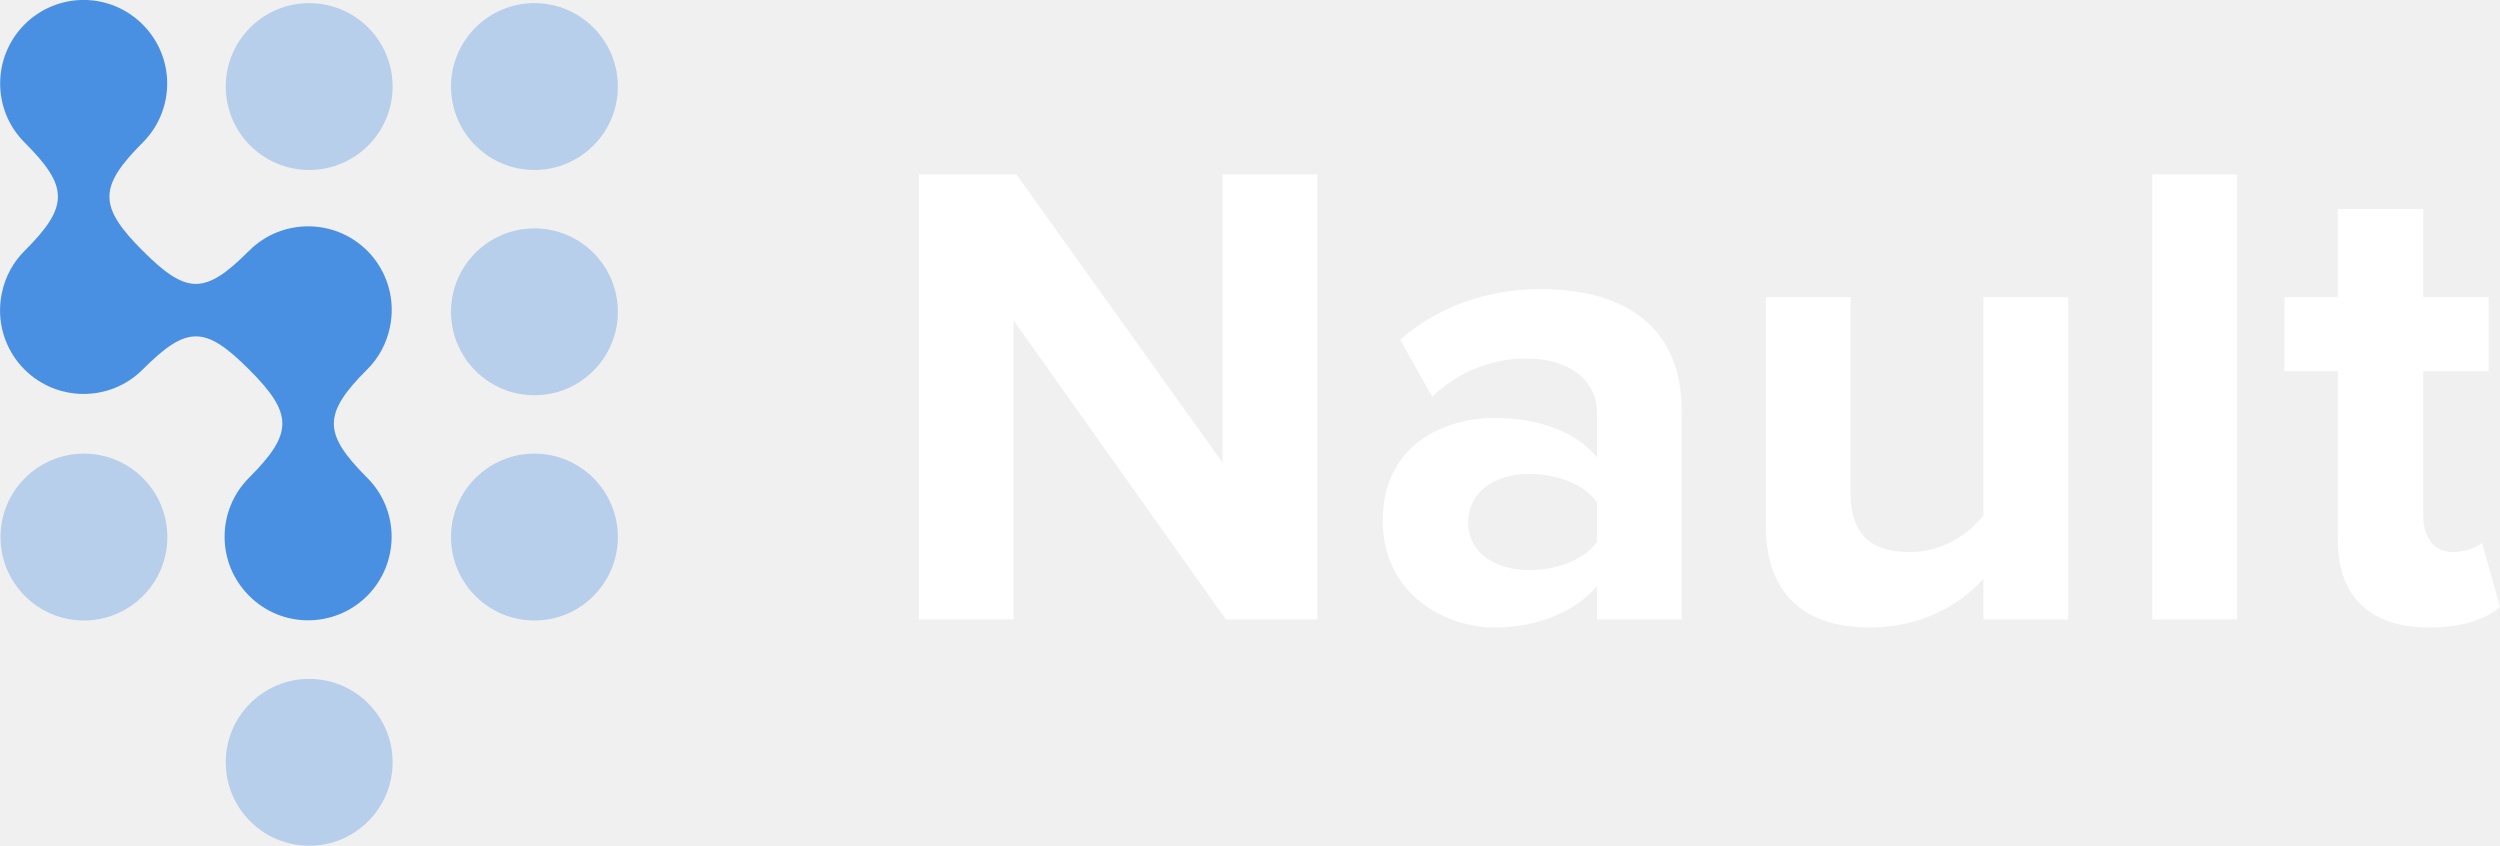
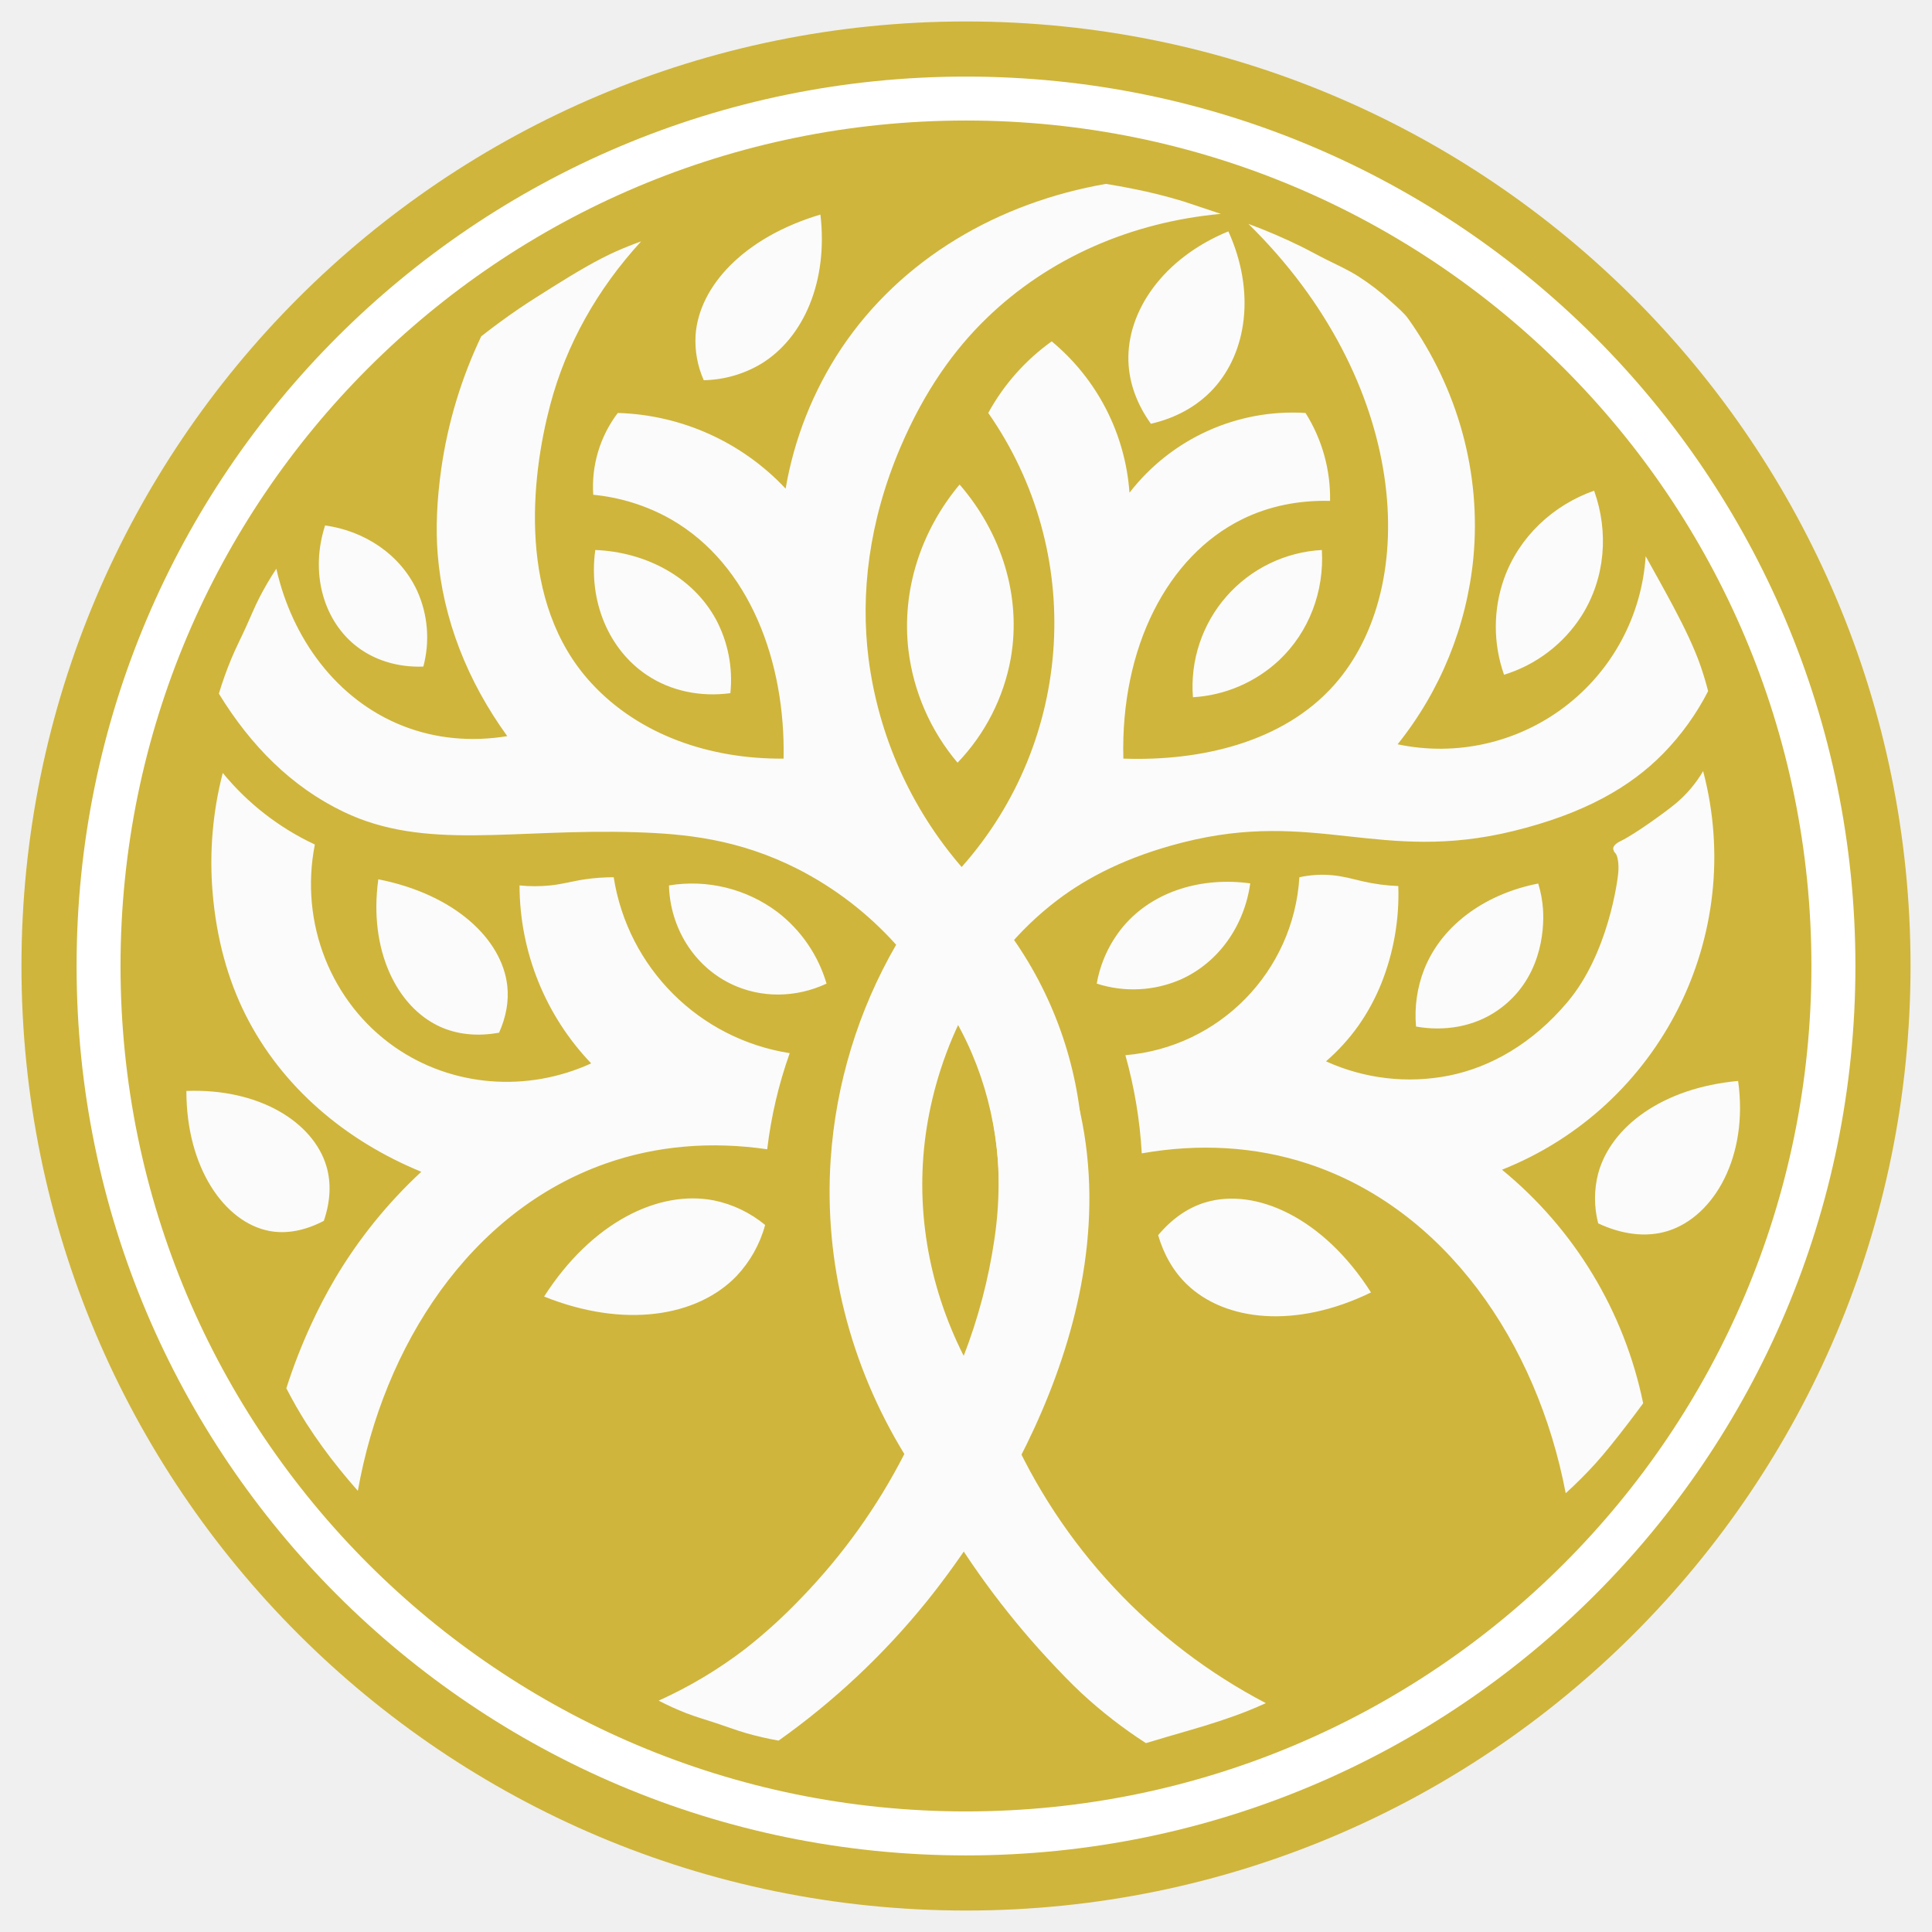
- <svg xmlns="http://www.w3.org/2000/svg" version="1.1" id="Layer_1" x="0px" y="0px" viewBox="443 143.1 1498.3 506.9" style="enable-background:new 443 143.1 1498.3 506.9;" xml:space="preserve">
-   <style type="text/css">
- 	.st0{fill:#4A90E2;}
- 	.st1{fill:#B7CFEA;}
- 	.st2{fill:#FFF;}
- </style>
-   <g transform="translate(-233.7 -345.73)">
-     <path class="st0" d="M826,845.9c-19.6-19.6-19.6-51.2,0-70.8c26.6-26.6,26.5-38.3,0-64.8c-26.5-26.5-37.3-26.5-63.8,0   c-19.5,19.5-51.2,19.5-70.8,0c-12.1-12.1-17.2-29.5-13.5-46.2c2-9.5,6.7-18.2,13.6-25c26.6-26.6,26.5-38.3,0-64.8   c-19.6-19.5-19.6-51.2-0.1-70.8c0,0,0,0,0,0c9.4-9.4,22.1-14.7,35.4-14.7c13.3,0,26,5.3,35.4,14.7c19.6,19.6,19.6,51.2,0,70.8   c-26.6,26.6-26.5,38.3,0,64.8c26.5,26.5,37.3,26.5,63.8,0c19.5-19.5,51.2-19.5,70.8,0c12.1,12.1,17.2,29.5,13.5,46.2   c-2,9.5-6.7,18.2-13.6,25c-26.6,26.6-26.5,38.3,0,64.8c19.6,19.5,19.6,51.2,0.1,70.8c0,0,0,0,0,0   C877.2,865.5,845.5,865.5,826,845.9L826,845.9z" />
-     <path class="st1" d="M727,760.7c27.6,0,50,22.4,50,50s-22.4,50-50,50s-50-22.4-50-50S699.4,760.7,727,760.7z" />
-     <path class="st1" d="M862,490.7c27.6,0,50,22.4,50,50c0,27.6-22.4,50-50,50s-50-22.4-50-50C812,513.1,834.4,490.7,862,490.7z" />
-     <path class="st1" d="M997,490.7c27.6,0,50,22.4,50,50c0,27.6-22.4,50-50,50s-50-22.4-50-50C947,513.1,969.4,490.7,997,490.7z" />
-     <path class="st1" d="M997,625.7c27.6,0,50,22.4,50,50c0,27.6-22.4,50-50,50s-50-22.4-50-50C947,648.1,969.4,625.7,997,625.7z" />
-     <path class="st1" d="M997,760.7c27.6,0,50,22.4,50,50s-22.4,50-50,50s-50-22.4-50-50S969.4,760.7,997,760.7z" />
-     <path class="st1" d="M862,895.7c27.6,0,50,22.4,50,50s-22.4,50-50,50s-50-22.4-50-50S834.4,895.7,862,895.7z" />
-     <path class="st2" d="M1411.4,860.1h54.8V593.3h-56.8v172.8l-123.6-172.8h-58.4v266.8h56.8V680.9L1411.4,860.1z M1633.8,860.1h50.8   V735.3c0-55.6-40.4-73.2-84.4-73.2c-30.4,0-60.8,9.6-84.4,30.4l19.2,34c16.4-15.2,35.6-22.8,56.4-22.8c25.6,0,42.4,12.8,42.4,32.4   v26.8c-12.8-15.6-35.6-23.6-61.2-23.6c-30.8,0-67.2,16.4-67.2,61.6c0,43.2,36.4,64,67.2,64c25.2,0,48-9.2,61.2-24.8V860.1z    M1633.8,813.7c-8.4,11.2-24.4,16.8-40.8,16.8c-20,0-36.4-10.4-36.4-28.4c0-18.8,16.4-29.2,36.4-29.2c16.4,0,32.4,5.6,40.8,16.8   V813.7z M1865.4,860.1h50.8V666.9h-50.8v130.8c-8.8,11.2-24.4,22-44,22c-21.6,0-35.6-8.8-35.6-35.6V666.9H1735v137.2   c0,37.6,20,60.8,62.4,60.8c31.6,0,54.8-14.4,68-29.2V860.1z M1966.6,860.1h50.8V593.3h-50.8V860.1z M2132.6,864.9   c21.2,0,34.8-5.6,42.4-12.4l-10.8-38.4c-2.8,2.8-10,5.6-17.6,5.6c-11.2,0-17.6-9.2-17.6-21.2v-87.2h39.2v-44.4H2129v-52.8h-51.2   v52.8h-32v44.4h32v100.8C2077.8,846.5,2097,864.9,2132.6,864.9z" />
+ <svg xmlns="http://www.w3.org/2000/svg" id="Agrupar_2_copiar" data-name="Agrupar 2 copiar" width="200.016" height="200.016" viewBox="0 0 1080 1080">
+   <defs>
+     <style>
+       .cls-1 {
+         fill: #cfb53b;
+       }
+ 
+       .cls-2 {
+         fill: #fff;
+       }
+ 
+       .cls-3 {
+         fill: #fbfbfb;
+         fill-rule: evenodd;
+       }
+     </style>
+   </defs>
+   <circle id="Elipse_1" data-name="Elipse 1" class="cls-1" cx="540" cy="540" r="528" />
+   <circle id="Elipse_1_copiar" data-name="Elipse 1 copiar" class="cls-2" cx="540.001" cy="540.001" r="497.189" />
+   <circle id="Elipse_1_copiar_2" data-name="Elipse 1 copiar 2" class="cls-1" cx="539.983" cy="539.983" r="472.608" />
+   <g id="Agrupar_3" data-name="Agrupar 3">
+     <path id="Forma_6" data-name="Forma 6" class="cls-3" d="M505.531,812.815c-30.309-49.606-45.015-106.855-41.19-164.645a277.166,277.166,0,0,1,36.613-120.053,190.012,190.012,0,0,0-54.92-42.3c-33.29-16.89-63.192-19.717-90.389-20.58-69.113-2.193-117.835,10.537-163.616-11.434-29.042-13.938-51.92-36.992-69.68-66.052a206.785,206.785,0,0,1,6.984-19.556c2.447-5.9,5.553-11.9,8.381-18.158,2.387-5.281,4.755-10.994,6.984-15.365a171.3,171.3,0,0,1,9.778-16.762c8.747,38.885,33.657,73.271,70.734,87.872,18.379,7.237,38.383,9.008,58.353,5.716-22.261-30.722-35.975-65.378-38.9-101.759-1.121-13.931-.533-29.729,2.006-47.7A256.282,256.282,0,0,1,269.016,188c6.853-5.377,13.746-10.431,20.952-15.365,5.08-3.478,12.813-8.354,19.556-12.572,12.336-7.715,24.174-14.8,34.92-19.555,4.621-2.044,9.224-3.886,13.969-5.587-24.475,26.658-41.883,57.623-50.823,91.347-10.8,40.752-18.493,110.494,22.883,155.5,26.9,29.256,66.615,42.657,107.552,42.305,1.106-53.529-18.609-108.317-62.929-133.774a109.415,109.415,0,0,0-43.479-13.721,68.254,68.254,0,0,1,13.73-45.734,134.01,134.01,0,0,1,93.822,42.3,203.952,203.952,0,0,1,30.99-78.162c33.7-50.531,88.224-81.787,148.063-92.19,5.2,0.836,10.24,1.751,15.365,2.793a284.641,284.641,0,0,1,27.937,6.984c1.735,0.549,5.558,1.848,8.381,2.794,4.188,1.4,8.369,2.8,12.571,4.191-49.745,4.569-96.048,24.38-131.3,58.666-17.4,16.923-34.226,39.824-47.933,72.057-17.667,41.545-22.273,81.886-17.718,117.911a221.321,221.321,0,0,0,52.043,116.479,205.262,205.262,0,0,0,14.874-253.827,119.816,119.816,0,0,1,35.469-40.018,121.028,121.028,0,0,1,43.479,84.609,115.376,115.376,0,0,1,98.4-44.591,89.217,89.217,0,0,1,13.73,49.164c-17.624-.429-34.256,2.91-49.2,10.291-41.6,20.546-67.976,71.44-66.362,133.774,42.768,1.519,89.165-8.86,117.849-41.162,49.189-55.393,41.529-170.023-47.964-257.766a308.194,308.194,0,0,1,29.334,12.571c4.8,2.355,9.115,4.82,13.9,7.2,6.537,3.252,12.26,5.8,18.227,9.562a131.4,131.4,0,0,1,18.158,13.968c3.521,3.2,7.409,6.442,9.778,9.778,27.664,38.946,40.908,86.261,36.37,133.8a197.1,197.1,0,0,1-42.334,104.046A115.127,115.127,0,0,0,919.937,310.921q3.5,6.266,6.984,12.571c2.849,5.159,6.128,11.124,8.381,15.365,6.342,11.941,11.917,23.5,15.365,33.524,1.589,4.622,2.974,9.236,4.19,13.968a143.846,143.846,0,0,1-25.143,34.921c-18.5,18.861-44.444,33.684-83.809,43.3-74.162,18.119-110.689-12.464-184.768,6.377-31.069,7.9-53.2,19.482-69.794,32.015-45.339,34.247-66.6,85.491-73.227,126.913-7.006,43.794.544,88.426,20.6,128.057a301.106,301.106,0,0,0,17.163-65.171,213.576,213.576,0,0,0,2.288-36.588,196.784,196.784,0,0,0-4.577-36.588A114.169,114.169,0,0,1,579.9,560.131a215.43,215.43,0,0,1,19.451,44.591c37.847,123.3-45.75,246.312-81.236,290.415a415.872,415.872,0,0,1-82.878,77.879,180.456,180.456,0,0,1-18.159-4.191c-5.1-1.456-12.879-4.306-16.762-5.587-5.786-1.909-11.615-3.573-16.761-5.587a156.911,156.911,0,0,1-15.366-6.984,245.467,245.467,0,0,0,48.482-28.983,295.176,295.176,0,0,0,31.65-28.833A334.682,334.682,0,0,0,505.531,812.815Zm-64.074-224.1a118.091,118.091,0,0,1-98.4-98.329,111.269,111.269,0,0,0-16.018,1.143c-6.48.943-12.47,2.72-19.451,3.43a84.635,84.635,0,0,1-17.162,0,144.178,144.178,0,0,0,40.045,99.473c-35.953,16.441-77.863,13.157-109.84-9.147-35.383-24.68-53.329-69.1-44.622-113.193a147.138,147.138,0,0,1-51.487-40.018,200.148,200.148,0,0,0-5.721,66.315c2.165,26.629,8.764,49.509,18.306,68.6,20.341,40.7,56.157,70.736,98.4,88.039a266.954,266.954,0,0,0-48.055,59.455,283.064,283.064,0,0,0-13.5,25.844,309.218,309.218,0,0,0-13.888,35.734c3.438,6.7,7.146,13.192,11.175,19.556a285.868,285.868,0,0,0,18.73,25.864c3.285,4.08,6.59,7.989,10.071,11.913,14.4-81.244,62.67-156.185,138.443-182.939,28.549-10.08,59.188-12.551,90.39-8A247.6,247.6,0,0,1,441.457,588.715ZM629.1,589.859a256.529,256.529,0,0,1,9.154,54.881c31.814-5.607,63.241-3.926,92.677,5.717,76.78,25.152,128.226,99.91,144.307,184.273Q884,826.794,892,817.968c5.11-5.637,12.016-14.324,18.159-22.349,2.836-3.706,5.6-7.388,8.381-11.175a227.916,227.916,0,0,0-78.913-130.557A188.162,188.162,0,0,0,952.063,431.048,69.332,69.332,0,0,1,936.7,449.206c-5.934,4.9-22.578,16.954-30.73,20.953-0.917.45-4.093,1.961-4.19,4.19a4.307,4.307,0,0,0,1.4,2.794c1.016,1.273,1.944,5.6,1.4,11.174-0.339,3.452-5.388,44.591-28.331,71.814-19.583,23.236-42.955,36.486-66.362,41.161a113.09,113.09,0,0,1-68.649-8,112.3,112.3,0,0,0,18.076-19.866,116.464,116.464,0,0,0,12.816-23.582,134.368,134.368,0,0,0,9.53-54.539,106.777,106.777,0,0,1-19.828-2.63c-6.223-1.442-10.8-2.836-17.162-3.43a59.854,59.854,0,0,0-18.307,1.144A106.4,106.4,0,0,1,629.1,589.859ZM458.62,119.935c-42.868,12.8-67.909,40.127-69.794,67.459a54.128,54.128,0,0,0,4.576,25.154,65.1,65.1,0,0,0,32.037-9.147C449.334,188.838,462.994,157.169,458.62,119.935Zm77.8,150.924c-21.589,25.826-32.545,59.063-28.6,92.613a119.714,119.714,0,0,0,27.46,62.885,113.38,113.38,0,0,0,29.748-58.312C571.174,332.925,559.574,297.573,536.423,270.859Zm106.942-33.97c-7.68-10.7-12.171-22.583-12.571-34.921-0.907-27.909,19.212-57.555,55.873-72.635,15.242,33.531,10.423,67.535-8.381,88C669.2,227.226,657.063,233.743,643.365,236.889Zm95.575,70.558a76.489,76.489,0,0,0-72.082,82.322,77.338,77.338,0,0,0,48.055-20.58C731.864,353.262,740.273,330.506,738.94,307.447Zm101.831,69.745a80.7,80.7,0,0,1,0-53.738c8.357-23.279,27.2-40.956,50.343-49.165,8.29,23.07,6.256,48.838-6.865,69.746A79.025,79.025,0,0,1,840.771,377.192ZM181.732,293.727c-8.427,25.992-1.125,51.866,16.018,66.315,10.813,9.113,24.793,13.118,38.9,12.577a63.175,63.175,0,0,0-3.433-42.305C223.763,309.824,203.722,296.774,181.732,293.727Zm226.545,93.756c-16.424,2.2-33.159-1-46.911-10.291-21.07-14.228-32.561-41.083-28.6-69.745,28.041,1.137,54.452,14.854,67.505,38.875A71.8,71.8,0,0,1,408.277,387.483ZM211.48,491.529c-5.494,39.638,10.39,71.321,34.325,82.322,9.963,4.58,21.314,5.576,33.181,3.431,3.939-8.807,5.554-17.644,4.577-26.3C280.643,525.127,254.455,500.007,211.48,491.529Zm250.572,58.312a78.374,78.374,0,0,0-27.46-40.018,79.462,79.462,0,0,0-60.64-14.864c0.66,23.677,13.921,44.853,34.325,54.882C425.281,558.2,445.091,557.8,462.052,549.841Zm151.03,0a66.349,66.349,0,0,0,46.911-2.287c21.456-9.573,35.651-30.336,38.9-53.738-26.313-3.645-53.837,3.82-70.938,24.011A68.532,68.532,0,0,0,613.082,549.841Zm246.791-55.936c-27.934,5.4-53.37,21.969-63.725,47.932a70.484,70.484,0,0,0-4.576,32.014c15.845,2.806,32.432.17,45.766-9.147,24.023-16.783,26.054-44.156,25.208-56.527A62.723,62.723,0,0,0,859.873,493.905ZM104.19,609.841c-0.034,43.189,21.508,73.365,46.1,78.222,9.784,1.933,20.238-.122,30.73-5.587,3.659-10.718,4.271-21.169,1.4-30.73C175.105,627.438,145.126,608.309,104.19,609.841Zm867.429-5.587c-42.528,3.9-71.156,25.716-78.222,51.683a55.656,55.656,0,0,0,0,27.936c12.85,6.011,26.58,8.168,39.111,4.19C958.3,679.877,977.512,646.273,971.619,604.254ZM766.4,722.489c-26.5-41.727-64.531-58.862-92.677-50.308-9.931,3.018-18.757,9.275-26.316,18.294,3.188,10.887,8.509,20.186,16.018,27.441C684.756,738.524,724.237,743.02,766.4,722.489Zm-462.243,2.287c26.54-41.429,63.987-59.8,94.966-53.738a65.8,65.8,0,0,1,28.6,13.72,67.283,67.283,0,0,1-16.018,28.584C389.68,736.186,348.765,742.72,304.157,724.776Z" />
+     <path id="Forma_7" data-name="Forma 7" class="cls-3" d="M521.549,839.112a465.831,465.831,0,0,0,64.073,88.04c6.424,6.946,13.46,14.244,18.917,19.3a260.664,260.664,0,0,0,36.032,27.963c7.963-2.393,16.041-4.773,23.746-6.984,6.243-1.792,12.161-3.6,18.159-5.588,5.369-1.778,10.509-3.632,15.365-5.587,3.322-1.337,6.528-2.711,9.778-4.191A317.258,317.258,0,0,1,563.883,797.951,33.689,33.689,0,0,0,521.549,839.112Zm83.524-202.375a215.794,215.794,0,0,0-41.19-115.48c-5.215-13.079-18.162-20.823-30.893-19.438-14.923,1.625-27,15.482-26.315,32.015a182.716,182.716,0,0,1,27.46,36.587c18.244,32.036,26.106,68.7,24.027,106.333,0.343,12.5,4.172,20.542,9.153,21.724,3.668,0.871,9.63-3.37,17.163-13.72C594.445,671.064,601.226,654.852,605.073,636.737Z" />
  </g>
</svg>
